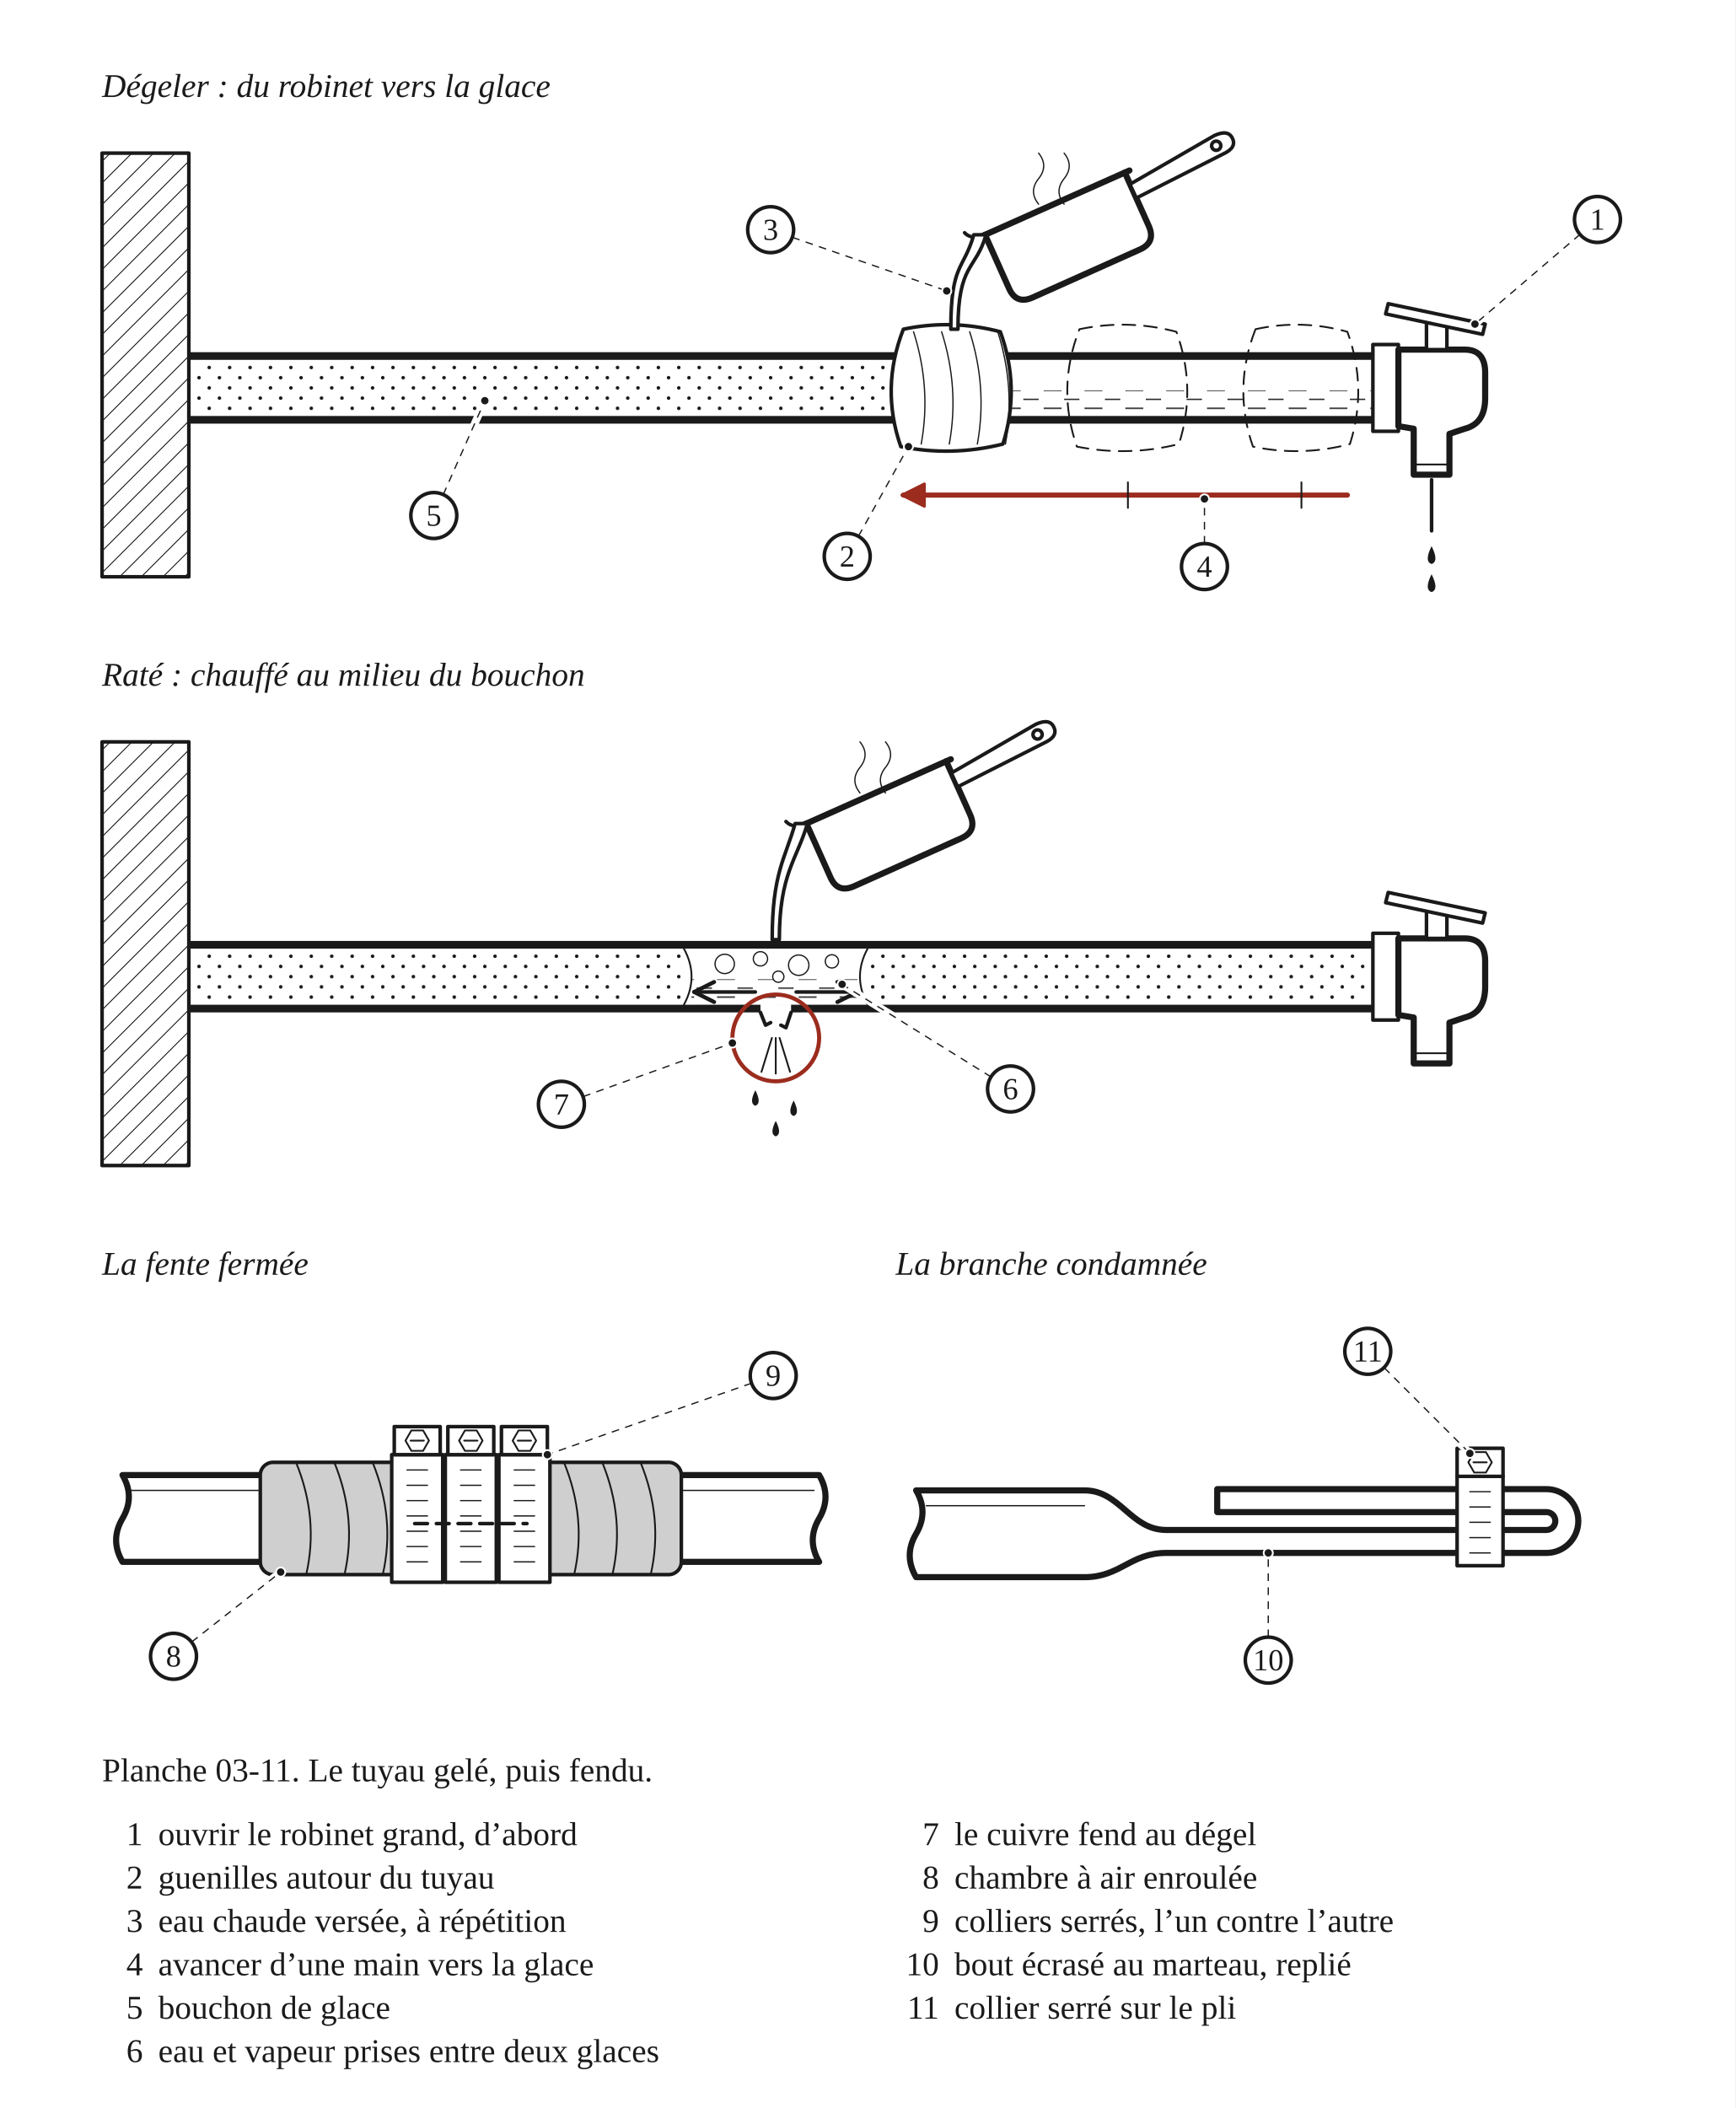
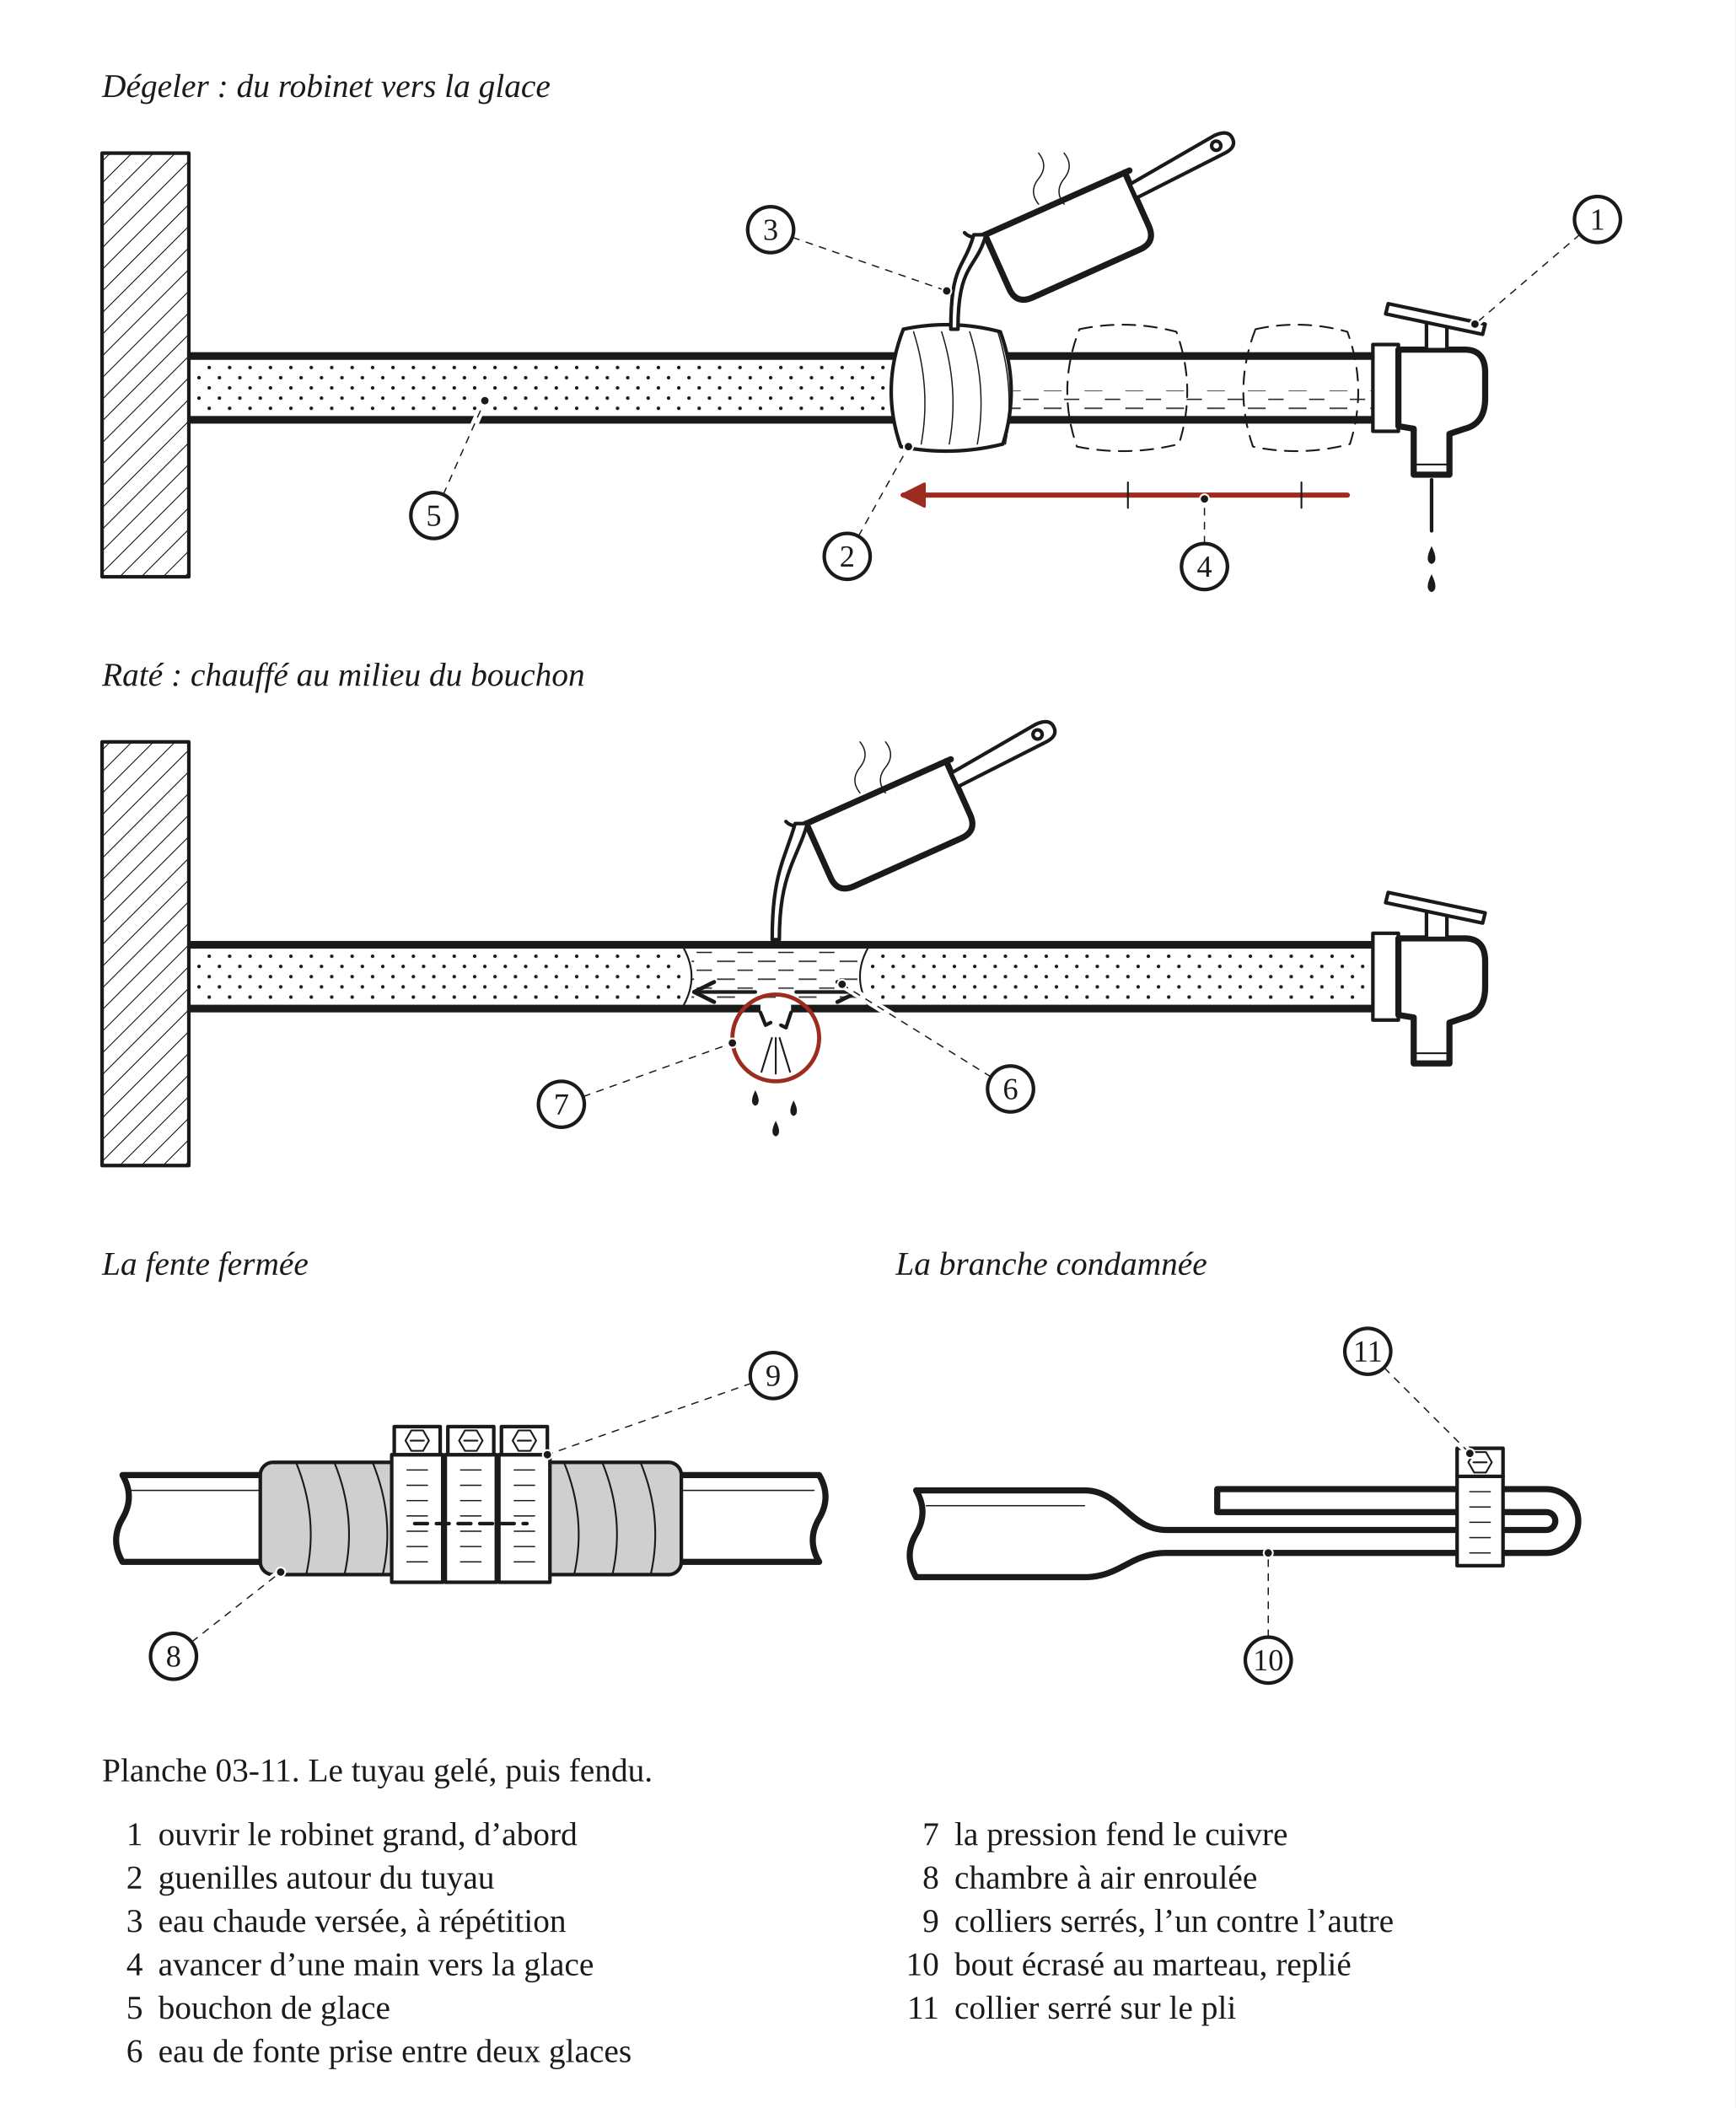
<svg xmlns="http://www.w3.org/2000/svg" width="680" height="826" viewBox="0 0 680 826" role="img">
  <defs>
    <pattern id="h-bois" width="6" height="6" patternUnits="userSpaceOnUse" patternTransform="rotate(45)">
      <line x1="0" y1="0" x2="0" y2="6" stroke="#1A1A1A" stroke-width="0.7" />
    </pattern>
    <pattern id="h-eau" width="16" height="7" patternUnits="userSpaceOnUse">
      <line x1="1" y1="2" x2="8" y2="2" stroke="#1A1A1A" stroke-width="0.5" />
      <line x1="9" y1="5.5" x2="15" y2="5.5" stroke="#1A1A1A" stroke-width="0.5" />
    </pattern>
    <pattern id="h-neige" width="8" height="8" patternUnits="userSpaceOnUse">
      <circle cx="2" cy="2" r="0.7" fill="#1A1A1A" stroke="none" />
      <circle cx="6" cy="6" r="0.7" fill="#1A1A1A" stroke="none" />
    </pattern>
    <marker id="fl" viewBox="0 0 10 10" refX="9" refY="5" markerWidth="7" markerHeight="7" orient="auto-start-reverse">
      <path d="M1 1 L9 5 L1 9" fill="none" stroke="#1A1A1A" stroke-width="1.6" stroke-linecap="round" stroke-linejoin="round" />
    </marker>
    <marker id="fl-r" viewBox="0 0 10 10" refX="8.5" refY="5" markerWidth="5.5" markerHeight="5.5" orient="auto-start-reverse">
      <path d="M1 1 L9 5 L1 9 Z" fill="#9B2C1E" stroke="#9B2C1E" stroke-width="1" stroke-linejoin="round" />
    </marker>
  </defs>
  <rect x="0" y="0" width="680" height="826" fill="#FFFFFF" />
  <text x="40" y="38" font-family="Georgia, 'Times New Roman', serif" font-size="13" font-style="italic" fill="#1A1A1A">Dégeler : du robinet vers la glace</text>
  <g transform="translate(40 46)" data-vue="degel">
    <rect x="0" y="14" width="34" height="166" fill="url(#h-bois)" stroke="#1A1A1A" stroke-width="1.4" stroke-linejoin="round" />
    <rect x="34" y="95" width="296" height="22" fill="url(#h-neige)" stroke="none" />
    <path d="M330 95 Q336 106 330 117" fill="none" stroke="#1A1A1A" stroke-width="0.7" stroke-linejoin="round" stroke-linecap="round" />
    <rect x="331" y="107" width="169" height="10" fill="url(#h-eau)" stroke="none" />
    <rect x="34" y="92" width="466" height="3" fill="#1A1A1A" stroke="none" />
    <rect x="34" y="117" width="466" height="3" fill="#1A1A1A" stroke="none" />
    <rect x="498" y="89" width="10" height="34" fill="#FFFFFF" stroke="#1A1A1A" stroke-width="1.4" stroke-linejoin="round" stroke-linecap="round" />
    <path d="M508 91 L534 91 Q542 91 542 100 L542 110 Q542 120 534 122 L528 124 L528 140 L514 140 L514 122 L508 121 Z" fill="#FFFFFF" stroke="#1A1A1A" stroke-width="2.4" stroke-linejoin="round" stroke-linecap="round" />
    <line x1="514" y1="136" x2="528" y2="136" fill="none" stroke="#1A1A1A" stroke-width="0.7" stroke-linejoin="round" stroke-linecap="round" />
    <rect x="519" y="79" width="8" height="12" fill="#FFFFFF" stroke="#1A1A1A" stroke-width="1.4" stroke-linejoin="round" stroke-linecap="round" />
    <path d="M504 73 L542 81 L541 85 L503 77 Z" fill="#FFFFFF" stroke="#1A1A1A" stroke-width="1.4" stroke-linejoin="round" stroke-linecap="round" />
    <line x1="521" y1="142" x2="521" y2="162" fill="none" stroke="#1A1A1A" stroke-width="1.4" stroke-linejoin="round" stroke-linecap="round" />
    <path d="M521 168 Q524 174 521 175 Q518 174 521 168 Z" fill="#1A1A1A" stroke="none" />
    <path d="M521 179 Q524 185 521 186 Q518 185 521 179 Z" fill="#1A1A1A" stroke="none" />
    <path d="M452 83 Q470 79 488 84 Q496 106 489 128 Q470 133 451 129 Q443 106 452 83 Z" fill="none" stroke="#1A1A1A" stroke-width="0.7" stroke-linejoin="round" stroke-linecap="round" stroke-dasharray="5 3.5" />
    <path d="M383 83 Q402 79 421 84 Q429 106 422 128 Q402 133 382 129 Q374 106 383 83 Z" fill="none" stroke="#1A1A1A" stroke-width="0.7" stroke-linejoin="round" stroke-linecap="round" stroke-dasharray="5 3.5" />
    <path d="M314 83 Q333 79 352 84 Q360 106 353 128 Q333 133 313 129 Q305 106 314 83 Z" fill="#FFFFFF" stroke="#1A1A1A" stroke-width="1.4" stroke-linejoin="round" stroke-linecap="round" />
    <path d="M318 84 Q325 106 321 128" fill="none" stroke="#1A1A1A" stroke-width="0.5" stroke-linejoin="round" stroke-linecap="round" />
    <path d="M329 84 Q336 106 332 128" fill="none" stroke="#1A1A1A" stroke-width="0.5" stroke-linejoin="round" stroke-linecap="round" />
    <path d="M340 84 Q347 106 343 128" fill="none" stroke="#1A1A1A" stroke-width="0.5" stroke-linejoin="round" stroke-linecap="round" />
    <path d="M351 84 Q358 106 354 128" fill="none" stroke="#1A1A1A" stroke-width="0.5" stroke-linejoin="round" stroke-linecap="round" />
    <path d="M346 46 L355.4 67 Q358.2 73.4 364.6 70.6 L406.6 51.8 Q413 49 410.2 42.6 L400.8 21.6" fill="#FFFFFF" stroke="#1A1A1A" stroke-width="2.4" stroke-linejoin="round" stroke-linecap="round" />
    <line x1="344.2" y1="46.8" x2="402.6" y2="20.8" fill="none" stroke="#1A1A1A" stroke-width="2.4" stroke-linejoin="round" stroke-linecap="round" />
    <path d="M344.2 46.8 Q340.1 47.5 338 45.2" fill="none" stroke="#1A1A1A" stroke-width="1.4" stroke-linejoin="round" stroke-linecap="round" />
    <path d="M402.8 26.2 L435.9 7.1 Q441.4 4.6 443 8.3 Q444.7 11.9 439.2 14.4 L405.3 31.6 Z" fill="#FFFFFF" stroke="#1A1A1A" stroke-width="1.4" stroke-linejoin="round" stroke-linecap="round" />
    <circle cx="436.6" cy="11.1" r="1.8" fill="none" stroke="#1A1A1A" stroke-width="1.4" stroke-linejoin="round" stroke-linecap="round" />
    <path d="M341.6 46 C337.6 60 332.6 57 332.6 83 L335.4 83 C335.4 57 342.4 60 346.4 46 Z" fill="#FFFFFF" stroke="#1A1A1A" stroke-width="1.4" stroke-linejoin="round" stroke-linecap="round" />
    <path d="M367 34 q-4 -5 0 -10 q4 -5 0 -10" fill="none" stroke="#1A1A1A" stroke-width="0.5" stroke-linejoin="round" stroke-linecap="round" />
    <path d="M377 34 q-4 -5 0 -10 q4 -5 0 -10" fill="none" stroke="#1A1A1A" stroke-width="0.5" stroke-linejoin="round" stroke-linecap="round" />
    <path d="M488 148 L314 148" fill="none" stroke="#9B2C1E" stroke-width="2" stroke-linejoin="round" stroke-linecap="round" marker-end="url(#fl-r)" />
    <line x1="402" y1="143" x2="402" y2="153" fill="none" stroke="#1A1A1A" stroke-width="0.7" stroke-linejoin="round" stroke-linecap="round" />
    <line x1="470" y1="143" x2="470" y2="153" fill="none" stroke="#1A1A1A" stroke-width="0.7" stroke-linejoin="round" stroke-linecap="round" />
  </g>
  <text x="40" y="268.7" font-family="Georgia, 'Times New Roman', serif" font-size="13" font-style="italic" fill="#1A1A1A">Raté : chauffé au milieu du bouchon</text>
  <g transform="translate(40 276.7)" data-vue="rate">
    <rect x="0" y="14" width="34" height="166" fill="url(#h-bois)" stroke="#1A1A1A" stroke-width="1.4" stroke-linejoin="round" />
    <rect x="34" y="95" width="194" height="22" fill="url(#h-neige)" stroke="none" />
    <path d="M228 95 Q234 106 228 117" fill="none" stroke="#1A1A1A" stroke-width="0.7" stroke-linejoin="round" stroke-linecap="round" />
    <rect x="300" y="95" width="196" height="22" fill="url(#h-neige)" stroke="none" />
    <path d="M300 95 Q294 106 300 117" fill="none" stroke="#1A1A1A" stroke-width="0.7" stroke-linejoin="round" stroke-linecap="round" />
-     <rect x="231" y="107" width="66" height="10" fill="url(#h-eau)" stroke="none" />
-     <circle cx="244" cy="101" r="3.8" fill="#FFFFFF" stroke="#1A1A1A" stroke-width="0.5" stroke-linejoin="round" stroke-linecap="round" />
-     <circle cx="258" cy="99" r="2.8" fill="#FFFFFF" stroke="#1A1A1A" stroke-width="0.5" stroke-linejoin="round" stroke-linecap="round" />
-     <circle cx="273" cy="101.5" r="4" fill="#FFFFFF" stroke="#1A1A1A" stroke-width="0.5" stroke-linejoin="round" stroke-linecap="round" />
-     <circle cx="286" cy="100" r="2.6" fill="#FFFFFF" stroke="#1A1A1A" stroke-width="0.5" stroke-linejoin="round" stroke-linecap="round" />
-     <circle cx="265" cy="106" r="2.2" fill="#FFFFFF" stroke="#1A1A1A" stroke-width="0.5" stroke-linejoin="round" stroke-linecap="round" />
+     <rect x="231" y="96" width="66" height="20" fill="url(#h-eau)" stroke="none" />
    <path d="M256 112 L232 112" fill="none" stroke="#1A1A1A" stroke-width="1.4" stroke-linejoin="round" stroke-linecap="round" marker-end="url(#fl)" />
    <path d="M272 112 L296 112" fill="none" stroke="#1A1A1A" stroke-width="1.4" stroke-linejoin="round" stroke-linecap="round" marker-end="url(#fl)" />
    <rect x="34" y="92" width="466" height="3" fill="#1A1A1A" stroke="none" />
    <rect x="34" y="117" width="224" height="3" fill="#1A1A1A" stroke="none" />
    <rect x="270" y="117" width="230" height="3" fill="#1A1A1A" stroke="none" />
    <rect x="498" y="89" width="10" height="34" fill="#FFFFFF" stroke="#1A1A1A" stroke-width="1.4" stroke-linejoin="round" stroke-linecap="round" />
    <path d="M508 91 L534 91 Q542 91 542 100 L542 110 Q542 120 534 122 L528 124 L528 140 L514 140 L514 122 L508 121 Z" fill="#FFFFFF" stroke="#1A1A1A" stroke-width="2.4" stroke-linejoin="round" stroke-linecap="round" />
    <line x1="514" y1="136" x2="528" y2="136" fill="none" stroke="#1A1A1A" stroke-width="0.7" stroke-linejoin="round" stroke-linecap="round" />
    <rect x="519" y="79" width="8" height="12" fill="#FFFFFF" stroke="#1A1A1A" stroke-width="1.4" stroke-linejoin="round" stroke-linecap="round" />
    <path d="M504 73 L542 81 L541 85 L503 77 Z" fill="#FFFFFF" stroke="#1A1A1A" stroke-width="1.4" stroke-linejoin="round" stroke-linecap="round" />
    <path d="M258 120 L260 125 L262 124" fill="none" stroke="#1A1A1A" stroke-width="1.4" stroke-linejoin="round" stroke-linecap="round" />
    <path d="M270 120 L268 126 L266 125" fill="none" stroke="#1A1A1A" stroke-width="1.4" stroke-linejoin="round" stroke-linecap="round" />
    <line x1="262.5" y1="130" x2="258.4" y2="143.3" fill="none" stroke="#1A1A1A" stroke-width="0.7" stroke-linejoin="round" stroke-linecap="round" />
    <line x1="264" y1="130" x2="264" y2="144" fill="none" stroke="#1A1A1A" stroke-width="0.7" stroke-linejoin="round" stroke-linecap="round" />
    <line x1="265.5" y1="130" x2="269.6" y2="143.3" fill="none" stroke="#1A1A1A" stroke-width="0.7" stroke-linejoin="round" stroke-linecap="round" />
    <path d="M256 150.5 Q258.6 155.6 256 156.6 Q253.4 155.6 256 150.5 Z" fill="#1A1A1A" stroke="none" />
    <path d="M271 154.5 Q273.6 159.6 271 160.6 Q268.4 159.6 271 154.5 Z" fill="#1A1A1A" stroke="none" />
    <path d="M264 162.5 Q266.6 167.6 264 168.6 Q261.4 167.6 264 162.5 Z" fill="#1A1A1A" stroke="none" />
    <circle cx="264" cy="130" r="17" fill="none" stroke="#9B2C1E" stroke-width="1.6" />
    <path d="M276 46 L285.4 67 Q288.2 73.4 294.6 70.6 L336.6 51.8 Q343 49 340.2 42.6 L330.8 21.6" fill="#FFFFFF" stroke="#1A1A1A" stroke-width="2.4" stroke-linejoin="round" stroke-linecap="round" />
    <line x1="274.2" y1="46.8" x2="332.6" y2="20.8" fill="none" stroke="#1A1A1A" stroke-width="2.4" stroke-linejoin="round" stroke-linecap="round" />
    <path d="M274.2 46.8 Q270.1 47.5 268 45.2" fill="none" stroke="#1A1A1A" stroke-width="1.4" stroke-linejoin="round" stroke-linecap="round" />
    <path d="M332.8 26.2 L365.9 7.1 Q371.4 4.6 373 8.3 Q374.7 11.9 369.2 14.4 L335.3 31.6 Z" fill="#FFFFFF" stroke="#1A1A1A" stroke-width="1.4" stroke-linejoin="round" stroke-linecap="round" />
    <circle cx="366.6" cy="11.1" r="1.8" fill="none" stroke="#1A1A1A" stroke-width="1.4" stroke-linejoin="round" stroke-linecap="round" />
    <path d="M271.6 46 C267.6 60 262.6 65.5 262.6 91.5 L265.4 91.5 C265.4 65.5 272.4 60 276.4 46 Z" fill="#FFFFFF" stroke="#1A1A1A" stroke-width="1.4" stroke-linejoin="round" stroke-linecap="round" />
    <path d="M297 34 q-4 -5 0 -10 q4 -5 0 -10" fill="none" stroke="#1A1A1A" stroke-width="0.5" stroke-linejoin="round" stroke-linecap="round" />
    <path d="M307 34 q-4 -5 0 -10 q4 -5 0 -10" fill="none" stroke="#1A1A1A" stroke-width="0.5" stroke-linejoin="round" stroke-linecap="round" />
  </g>
  <text x="40" y="499.5" font-family="Georgia, 'Times New Roman', serif" font-size="13" font-style="italic" fill="#1A1A1A">La fente fermée</text>
  <g transform="translate(40 507.5)" data-vue="fente">
    <path d="M8 70.5 L281 70.5 Q286 79 281 87.5 Q276 96 281 104.5 L8 104.5 Q3 96 8 87.5 Q13 79 8 70.5 Z" fill="#FFFFFF" stroke="#1A1A1A" stroke-width="2.4" stroke-linejoin="round" stroke-linecap="round" />
    <line x1="10" y1="76.5" x2="279" y2="76.5" fill="none" stroke="#1A1A1A" stroke-width="0.5" stroke-linejoin="round" stroke-linecap="round" />
    <rect x="62" y="65.5" width="165" height="44" fill="#CFCFCF" stroke="none" rx="5" />
    <rect x="62" y="65.5" width="165" height="44" fill="none" rx="5" stroke="#1A1A1A" stroke-width="1.4" stroke-linejoin="round" stroke-linecap="round" />
    <path d="M76 65.5 Q85 87.5 80 109.5" fill="none" stroke="#1A1A1A" stroke-width="0.7" stroke-linejoin="round" stroke-linecap="round" />
    <path d="M91 65.5 Q100 87.5 95 109.5" fill="none" stroke="#1A1A1A" stroke-width="0.7" stroke-linejoin="round" stroke-linecap="round" />
    <path d="M106 65.5 Q115 87.5 110 109.5" fill="none" stroke="#1A1A1A" stroke-width="0.7" stroke-linejoin="round" stroke-linecap="round" />
    <path d="M121 65.5 Q130 87.5 125 109.5" fill="none" stroke="#1A1A1A" stroke-width="0.7" stroke-linejoin="round" stroke-linecap="round" />
    <path d="M136 65.5 Q145 87.5 140 109.5" fill="none" stroke="#1A1A1A" stroke-width="0.7" stroke-linejoin="round" stroke-linecap="round" />
    <path d="M151 65.5 Q160 87.5 155 109.5" fill="none" stroke="#1A1A1A" stroke-width="0.7" stroke-linejoin="round" stroke-linecap="round" />
    <path d="M166 65.5 Q175 87.5 170 109.5" fill="none" stroke="#1A1A1A" stroke-width="0.7" stroke-linejoin="round" stroke-linecap="round" />
    <path d="M181 65.5 Q190 87.5 185 109.5" fill="none" stroke="#1A1A1A" stroke-width="0.7" stroke-linejoin="round" stroke-linecap="round" />
    <path d="M196 65.5 Q205 87.5 200 109.5" fill="none" stroke="#1A1A1A" stroke-width="0.7" stroke-linejoin="round" stroke-linecap="round" />
    <path d="M211 65.5 Q220 87.5 215 109.5" fill="none" stroke="#1A1A1A" stroke-width="0.7" stroke-linejoin="round" stroke-linecap="round" />
    <rect x="113.5" y="62.5" width="20" height="50" fill="#FFFFFF" stroke="#1A1A1A" stroke-width="1.4" stroke-linejoin="round" stroke-linecap="round" />
    <line x1="119.5" y1="68.5" x2="127.5" y2="68.5" fill="none" stroke="#1A1A1A" stroke-width="0.5" stroke-linejoin="round" stroke-linecap="round" />
    <line x1="119.5" y1="74.5" x2="127.5" y2="74.5" fill="none" stroke="#1A1A1A" stroke-width="0.5" stroke-linejoin="round" stroke-linecap="round" />
    <line x1="119.5" y1="80.5" x2="127.5" y2="80.5" fill="none" stroke="#1A1A1A" stroke-width="0.5" stroke-linejoin="round" stroke-linecap="round" />
    <line x1="119.5" y1="86.5" x2="127.5" y2="86.5" fill="none" stroke="#1A1A1A" stroke-width="0.5" stroke-linejoin="round" stroke-linecap="round" />
    <line x1="119.5" y1="92.5" x2="127.5" y2="92.5" fill="none" stroke="#1A1A1A" stroke-width="0.5" stroke-linejoin="round" stroke-linecap="round" />
    <line x1="119.5" y1="98.5" x2="127.5" y2="98.5" fill="none" stroke="#1A1A1A" stroke-width="0.5" stroke-linejoin="round" stroke-linecap="round" />
    <line x1="119.5" y1="104.5" x2="127.5" y2="104.5" fill="none" stroke="#1A1A1A" stroke-width="0.5" stroke-linejoin="round" stroke-linecap="round" />
    <rect x="114.5" y="51.5" width="18" height="11" fill="#FFFFFF" stroke="#1A1A1A" stroke-width="1.4" stroke-linejoin="round" stroke-linecap="round" />
    <path d="M128.1 57 L125.8 61 L121.2 61 L118.9 57 L121.2 53 L125.8 53 Z" fill="#FFFFFF" stroke="#1A1A1A" stroke-width="0.7" stroke-linejoin="round" stroke-linecap="round" />
    <line x1="120.9" y1="57" x2="126.1" y2="57" fill="none" stroke="#1A1A1A" stroke-width="0.7" stroke-linejoin="round" stroke-linecap="round" />
    <rect x="134.5" y="62.5" width="20" height="50" fill="#FFFFFF" stroke="#1A1A1A" stroke-width="1.4" stroke-linejoin="round" stroke-linecap="round" />
    <line x1="140.5" y1="68.5" x2="148.5" y2="68.5" fill="none" stroke="#1A1A1A" stroke-width="0.5" stroke-linejoin="round" stroke-linecap="round" />
    <line x1="140.5" y1="74.5" x2="148.5" y2="74.5" fill="none" stroke="#1A1A1A" stroke-width="0.5" stroke-linejoin="round" stroke-linecap="round" />
    <line x1="140.5" y1="80.5" x2="148.5" y2="80.5" fill="none" stroke="#1A1A1A" stroke-width="0.5" stroke-linejoin="round" stroke-linecap="round" />
    <line x1="140.5" y1="86.5" x2="148.5" y2="86.5" fill="none" stroke="#1A1A1A" stroke-width="0.5" stroke-linejoin="round" stroke-linecap="round" />
    <line x1="140.5" y1="92.5" x2="148.5" y2="92.5" fill="none" stroke="#1A1A1A" stroke-width="0.5" stroke-linejoin="round" stroke-linecap="round" />
    <line x1="140.5" y1="98.5" x2="148.5" y2="98.5" fill="none" stroke="#1A1A1A" stroke-width="0.5" stroke-linejoin="round" stroke-linecap="round" />
    <line x1="140.5" y1="104.5" x2="148.5" y2="104.5" fill="none" stroke="#1A1A1A" stroke-width="0.5" stroke-linejoin="round" stroke-linecap="round" />
    <rect x="135.5" y="51.5" width="18" height="11" fill="#FFFFFF" stroke="#1A1A1A" stroke-width="1.4" stroke-linejoin="round" stroke-linecap="round" />
    <path d="M149.1 57 L146.8 61 L142.2 61 L139.9 57 L142.2 53 L146.8 53 Z" fill="#FFFFFF" stroke="#1A1A1A" stroke-width="0.7" stroke-linejoin="round" stroke-linecap="round" />
    <line x1="141.9" y1="57" x2="147.1" y2="57" fill="none" stroke="#1A1A1A" stroke-width="0.7" stroke-linejoin="round" stroke-linecap="round" />
    <rect x="155.5" y="62.5" width="20" height="50" fill="#FFFFFF" stroke="#1A1A1A" stroke-width="1.4" stroke-linejoin="round" stroke-linecap="round" />
    <line x1="161.5" y1="68.5" x2="169.5" y2="68.5" fill="none" stroke="#1A1A1A" stroke-width="0.5" stroke-linejoin="round" stroke-linecap="round" />
    <line x1="161.5" y1="74.5" x2="169.5" y2="74.5" fill="none" stroke="#1A1A1A" stroke-width="0.5" stroke-linejoin="round" stroke-linecap="round" />
    <line x1="161.5" y1="80.5" x2="169.5" y2="80.5" fill="none" stroke="#1A1A1A" stroke-width="0.5" stroke-linejoin="round" stroke-linecap="round" />
    <line x1="161.5" y1="86.5" x2="169.5" y2="86.5" fill="none" stroke="#1A1A1A" stroke-width="0.5" stroke-linejoin="round" stroke-linecap="round" />
    <line x1="161.5" y1="92.5" x2="169.5" y2="92.5" fill="none" stroke="#1A1A1A" stroke-width="0.5" stroke-linejoin="round" stroke-linecap="round" />
    <line x1="161.5" y1="98.5" x2="169.5" y2="98.5" fill="none" stroke="#1A1A1A" stroke-width="0.5" stroke-linejoin="round" stroke-linecap="round" />
    <line x1="161.5" y1="104.5" x2="169.5" y2="104.5" fill="none" stroke="#1A1A1A" stroke-width="0.5" stroke-linejoin="round" stroke-linecap="round" />
    <rect x="156.5" y="51.5" width="18" height="11" fill="#FFFFFF" stroke="#1A1A1A" stroke-width="1.4" stroke-linejoin="round" stroke-linecap="round" />
    <path d="M170.1 57 L167.8 61 L163.2 61 L160.9 57 L163.2 53 L167.8 53 Z" fill="#FFFFFF" stroke="#1A1A1A" stroke-width="0.7" stroke-linejoin="round" stroke-linecap="round" />
    <line x1="162.9" y1="57" x2="168.1" y2="57" fill="none" stroke="#1A1A1A" stroke-width="0.7" stroke-linejoin="round" stroke-linecap="round" />
    <line x1="122.5" y1="89.5" x2="166.5" y2="89.5" fill="none" stroke="#1A1A1A" stroke-width="1.4" stroke-linejoin="round" stroke-linecap="round" stroke-dasharray="5 3.5" />
  </g>
  <text x="351" y="499.5" font-family="Georgia, 'Times New Roman', serif" font-size="13" font-style="italic" fill="#1A1A1A">La branche condamnée</text>
  <g transform="translate(351 507.5)" data-vue="branche">
    <path d="M126 76 L255 76 A12.5 12.5 0 0 1 255 101 L106 101 C92 101 88 110.5 74 110.5 L8 110.5 Q3 102 8 93.5 Q13 85 8 76.5 L74 76.5 C88 76.5 92 92 106 92 L255 92 A3.5 3.5 0 0 0 255 85 L126 85 Z" fill="#FFFFFF" stroke="#1A1A1A" stroke-width="2.4" stroke-linejoin="round" stroke-linecap="round" />
    <line x1="12" y1="82.5" x2="74" y2="82.5" fill="none" stroke="#1A1A1A" stroke-width="0.5" stroke-linejoin="round" stroke-linecap="round" />
    <line x1="126" y1="76" x2="126" y2="85" fill="none" stroke="#1A1A1A" stroke-width="1.4" stroke-linejoin="round" stroke-linecap="round" />
    <rect x="220" y="71" width="18" height="35" fill="#FFFFFF" stroke="#1A1A1A" stroke-width="1.4" stroke-linejoin="round" stroke-linecap="round" />
    <line x1="225" y1="77" x2="233" y2="77" fill="none" stroke="#1A1A1A" stroke-width="0.5" stroke-linejoin="round" stroke-linecap="round" />
    <line x1="225" y1="83" x2="233" y2="83" fill="none" stroke="#1A1A1A" stroke-width="0.5" stroke-linejoin="round" stroke-linecap="round" />
    <line x1="225" y1="89" x2="233" y2="89" fill="none" stroke="#1A1A1A" stroke-width="0.5" stroke-linejoin="round" stroke-linecap="round" />
    <line x1="225" y1="95" x2="233" y2="95" fill="none" stroke="#1A1A1A" stroke-width="0.5" stroke-linejoin="round" stroke-linecap="round" />
    <line x1="225" y1="101" x2="233" y2="101" fill="none" stroke="#1A1A1A" stroke-width="0.5" stroke-linejoin="round" stroke-linecap="round" />
    <rect x="220" y="60" width="18" height="11" fill="#FFFFFF" stroke="#1A1A1A" stroke-width="1.4" stroke-linejoin="round" stroke-linecap="round" />
    <path d="M233.6 65.5 L231.3 69.5 L226.7 69.5 L224.4 65.5 L226.7 61.5 L231.3 61.5 Z" fill="#FFFFFF" stroke="#1A1A1A" stroke-width="0.7" stroke-linejoin="round" stroke-linecap="round" />
    <line x1="226.4" y1="65.5" x2="231.6" y2="65.5" fill="none" stroke="#1A1A1A" stroke-width="0.7" stroke-linejoin="round" stroke-linecap="round" />
  </g>
  <line x1="619.2" y1="91.8" x2="578" y2="127" fill="none" stroke="#FFFFFF" stroke-width="3" stroke-linecap="round" />
  <line x1="619.2" y1="91.8" x2="578" y2="127" fill="none" stroke="#1A1A1A" stroke-width="0.5" stroke-dasharray="3 2.5" />
  <circle cx="578" cy="127" r="1.8" fill="#1A1A1A" stroke="#FFFFFF" stroke-width="0.7" />
  <circle cx="626" cy="86" r="9" fill="#FFFFFF" stroke="#1A1A1A" stroke-width="1.4" data-vue="degel" />
  <text x="626" y="90" text-anchor="middle" font-family="Georgia, 'Times New Roman', serif" font-size="12" fill="#1A1A1A">1</text>
  <line x1="336.4" y1="210.1" x2="356" y2="175" fill="none" stroke="#FFFFFF" stroke-width="3" stroke-linecap="round" />
  <line x1="336.4" y1="210.1" x2="356" y2="175" fill="none" stroke="#1A1A1A" stroke-width="0.5" stroke-dasharray="3 2.5" />
  <circle cx="356" cy="175" r="1.8" fill="#1A1A1A" stroke="#FFFFFF" stroke-width="0.7" />
  <circle cx="332" cy="218" r="9" fill="#FFFFFF" stroke="#1A1A1A" stroke-width="1.4" data-vue="degel" />
  <text x="332" y="222" text-anchor="middle" font-family="Georgia, 'Times New Roman', serif" font-size="12" fill="#1A1A1A">2</text>
  <line x1="310.5" y1="93" x2="371" y2="114" fill="none" stroke="#FFFFFF" stroke-width="3" stroke-linecap="round" />
  <line x1="310.5" y1="93" x2="371" y2="114" fill="none" stroke="#1A1A1A" stroke-width="0.5" stroke-dasharray="3 2.5" />
  <circle cx="371" cy="114" r="1.8" fill="#1A1A1A" stroke="#FFFFFF" stroke-width="0.7" />
  <circle cx="302" cy="90" r="9" fill="#FFFFFF" stroke="#1A1A1A" stroke-width="1.4" data-vue="degel" />
  <text x="302" y="94" text-anchor="middle" font-family="Georgia, 'Times New Roman', serif" font-size="12" fill="#1A1A1A">3</text>
  <line x1="472" y1="213" x2="472" y2="195.5" fill="none" stroke="#FFFFFF" stroke-width="3" stroke-linecap="round" />
  <line x1="472" y1="213" x2="472" y2="195.5" fill="none" stroke="#1A1A1A" stroke-width="0.5" stroke-dasharray="3 2.5" />
  <circle cx="472" cy="195.5" r="1.8" fill="#1A1A1A" stroke="#FFFFFF" stroke-width="0.7" />
  <circle cx="472" cy="222" r="9" fill="#FFFFFF" stroke="#1A1A1A" stroke-width="1.4" data-vue="degel" />
  <text x="472" y="226" text-anchor="middle" font-family="Georgia, 'Times New Roman', serif" font-size="12" fill="#1A1A1A">4</text>
  <line x1="173.7" y1="193.8" x2="190" y2="157" fill="none" stroke="#FFFFFF" stroke-width="3" stroke-linecap="round" />
  <line x1="173.7" y1="193.8" x2="190" y2="157" fill="none" stroke="#1A1A1A" stroke-width="0.5" stroke-dasharray="3 2.5" />
  <circle cx="190" cy="157" r="1.8" fill="#1A1A1A" stroke="#FFFFFF" stroke-width="0.7" />
  <circle cx="170" cy="202" r="9" fill="#FFFFFF" stroke="#1A1A1A" stroke-width="1.4" data-vue="degel" />
  <text x="170" y="206" text-anchor="middle" font-family="Georgia, 'Times New Roman', serif" font-size="12" fill="#1A1A1A">5</text>
  <line x1="388.4" y1="422" x2="330" y2="385.7" fill="none" stroke="#FFFFFF" stroke-width="3" stroke-linecap="round" />
  <line x1="388.4" y1="422" x2="330" y2="385.7" fill="none" stroke="#1A1A1A" stroke-width="0.5" stroke-dasharray="3 2.5" />
  <circle cx="330" cy="385.7" r="1.8" fill="#1A1A1A" stroke="#FFFFFF" stroke-width="0.7" />
  <circle cx="396" cy="426.7" r="9" fill="#FFFFFF" stroke="#1A1A1A" stroke-width="1.4" data-vue="rate" />
  <text x="396" y="430.7" text-anchor="middle" font-family="Georgia, 'Times New Roman', serif" font-size="12" fill="#1A1A1A">6</text>
  <line x1="228.5" y1="429.7" x2="287" y2="408.7" fill="none" stroke="#FFFFFF" stroke-width="3" stroke-linecap="round" />
  <line x1="228.5" y1="429.7" x2="287" y2="408.7" fill="none" stroke="#1A1A1A" stroke-width="0.5" stroke-dasharray="3 2.5" />
  <circle cx="287" cy="408.7" r="1.8" fill="#1A1A1A" stroke="#FFFFFF" stroke-width="0.7" />
  <circle cx="220" cy="432.7" r="9" fill="#FFFFFF" stroke="#1A1A1A" stroke-width="1.4" data-vue="rate" />
  <text x="220" y="436.7" text-anchor="middle" font-family="Georgia, 'Times New Roman', serif" font-size="12" fill="#1A1A1A">7</text>
  <line x1="75.1" y1="643.4" x2="110" y2="616" fill="none" stroke="#FFFFFF" stroke-width="3" stroke-linecap="round" />
  <line x1="75.1" y1="643.4" x2="110" y2="616" fill="none" stroke="#1A1A1A" stroke-width="0.5" stroke-dasharray="3 2.5" />
  <circle cx="110" cy="616" r="1.8" fill="#1A1A1A" stroke="#FFFFFF" stroke-width="0.7" />
  <circle cx="68" cy="649" r="9" fill="#FFFFFF" stroke="#1A1A1A" stroke-width="1.4" data-vue="fente" />
  <text x="68" y="653" text-anchor="middle" font-family="Georgia, 'Times New Roman', serif" font-size="12" fill="#1A1A1A">8</text>
  <line x1="294.5" y1="542" x2="214.5" y2="570" fill="none" stroke="#FFFFFF" stroke-width="3" stroke-linecap="round" />
  <line x1="294.5" y1="542" x2="214.5" y2="570" fill="none" stroke="#1A1A1A" stroke-width="0.5" stroke-dasharray="3 2.5" />
  <circle cx="214.5" cy="570" r="1.8" fill="#1A1A1A" stroke="#FFFFFF" stroke-width="0.7" />
  <circle cx="303" cy="539" r="9" fill="#FFFFFF" stroke="#1A1A1A" stroke-width="1.4" data-vue="fente" />
  <text x="303" y="543" text-anchor="middle" font-family="Georgia, 'Times New Roman', serif" font-size="12" fill="#1A1A1A">9</text>
  <line x1="497" y1="641.5" x2="497" y2="608.5" fill="none" stroke="#FFFFFF" stroke-width="3" stroke-linecap="round" />
  <line x1="497" y1="641.5" x2="497" y2="608.5" fill="none" stroke="#1A1A1A" stroke-width="0.5" stroke-dasharray="3 2.5" />
  <circle cx="497" cy="608.5" r="1.8" fill="#1A1A1A" stroke="#FFFFFF" stroke-width="0.7" />
  <circle cx="497" cy="650.5" r="9" fill="#FFFFFF" stroke="#1A1A1A" stroke-width="1.4" data-vue="branche" />
  <text x="497" y="654.5" text-anchor="middle" font-family="Georgia, 'Times New Roman', serif" font-size="12" fill="#1A1A1A">10</text>
  <line x1="542.4" y1="535.9" x2="576" y2="569.5" fill="none" stroke="#FFFFFF" stroke-width="3" stroke-linecap="round" />
  <line x1="542.4" y1="535.9" x2="576" y2="569.5" fill="none" stroke="#1A1A1A" stroke-width="0.5" stroke-dasharray="3 2.5" />
  <circle cx="576" cy="569.5" r="1.8" fill="#1A1A1A" stroke="#FFFFFF" stroke-width="0.7" />
  <circle cx="536" cy="529.5" r="9" fill="#FFFFFF" stroke="#1A1A1A" stroke-width="1.4" data-vue="branche" />
  <text x="536" y="533.5" text-anchor="middle" font-family="Georgia, 'Times New Roman', serif" font-size="12" fill="#1A1A1A">11</text>
  <text x="40" y="698" font-family="Georgia, 'Times New Roman', serif" font-size="13" fill="#1A1A1A">Planche 03-11. Le tuyau gelé, puis fendu.</text>
  <text x="56" y="723" text-anchor="end" font-family="Georgia, 'Times New Roman', serif" font-size="13" fill="#1A1A1A">1</text>
  <text x="62" y="723" font-family="Georgia, 'Times New Roman', serif" font-size="13" fill="#1A1A1A">ouvrir le robinet grand, d’abord</text>
  <text x="56" y="740" text-anchor="end" font-family="Georgia, 'Times New Roman', serif" font-size="13" fill="#1A1A1A">2</text>
  <text x="62" y="740" font-family="Georgia, 'Times New Roman', serif" font-size="13" fill="#1A1A1A">guenilles autour du tuyau</text>
  <text x="56" y="757" text-anchor="end" font-family="Georgia, 'Times New Roman', serif" font-size="13" fill="#1A1A1A">3</text>
  <text x="62" y="757" font-family="Georgia, 'Times New Roman', serif" font-size="13" fill="#1A1A1A">eau chaude versée, à répétition</text>
  <text x="56" y="774" text-anchor="end" font-family="Georgia, 'Times New Roman', serif" font-size="13" fill="#1A1A1A">4</text>
  <text x="62" y="774" font-family="Georgia, 'Times New Roman', serif" font-size="13" fill="#1A1A1A">avancer d’une main vers la glace</text>
  <text x="56" y="791" text-anchor="end" font-family="Georgia, 'Times New Roman', serif" font-size="13" fill="#1A1A1A">5</text>
  <text x="62" y="791" font-family="Georgia, 'Times New Roman', serif" font-size="13" fill="#1A1A1A">bouchon de glace</text>
  <text x="56" y="808" text-anchor="end" font-family="Georgia, 'Times New Roman', serif" font-size="13" fill="#1A1A1A">6</text>
-   <text x="62" y="808" font-family="Georgia, 'Times New Roman', serif" font-size="13" fill="#1A1A1A">eau et vapeur prises entre deux glaces</text>
+   <text x="62" y="808" font-family="Georgia, 'Times New Roman', serif" font-size="13" fill="#1A1A1A">eau de fonte prise entre deux glaces</text>
  <text x="368" y="723" text-anchor="end" font-family="Georgia, 'Times New Roman', serif" font-size="13" fill="#1A1A1A">7</text>
-   <text x="374" y="723" font-family="Georgia, 'Times New Roman', serif" font-size="13" fill="#1A1A1A">le cuivre fend au dégel</text>
+   <text x="374" y="723" font-family="Georgia, 'Times New Roman', serif" font-size="13" fill="#1A1A1A">la pression fend le cuivre</text>
  <text x="368" y="740" text-anchor="end" font-family="Georgia, 'Times New Roman', serif" font-size="13" fill="#1A1A1A">8</text>
  <text x="374" y="740" font-family="Georgia, 'Times New Roman', serif" font-size="13" fill="#1A1A1A">chambre à air enroulée</text>
  <text x="368" y="757" text-anchor="end" font-family="Georgia, 'Times New Roman', serif" font-size="13" fill="#1A1A1A">9</text>
  <text x="374" y="757" font-family="Georgia, 'Times New Roman', serif" font-size="13" fill="#1A1A1A">colliers serrés, l’un contre l’autre</text>
  <text x="368" y="774" text-anchor="end" font-family="Georgia, 'Times New Roman', serif" font-size="13" fill="#1A1A1A">10</text>
  <text x="374" y="774" font-family="Georgia, 'Times New Roman', serif" font-size="13" fill="#1A1A1A">bout écrasé au marteau, replié</text>
  <text x="368" y="791" text-anchor="end" font-family="Georgia, 'Times New Roman', serif" font-size="13" fill="#1A1A1A">11</text>
  <text x="374" y="791" font-family="Georgia, 'Times New Roman', serif" font-size="13" fill="#1A1A1A">collier serré sur le pli</text>
</svg>
